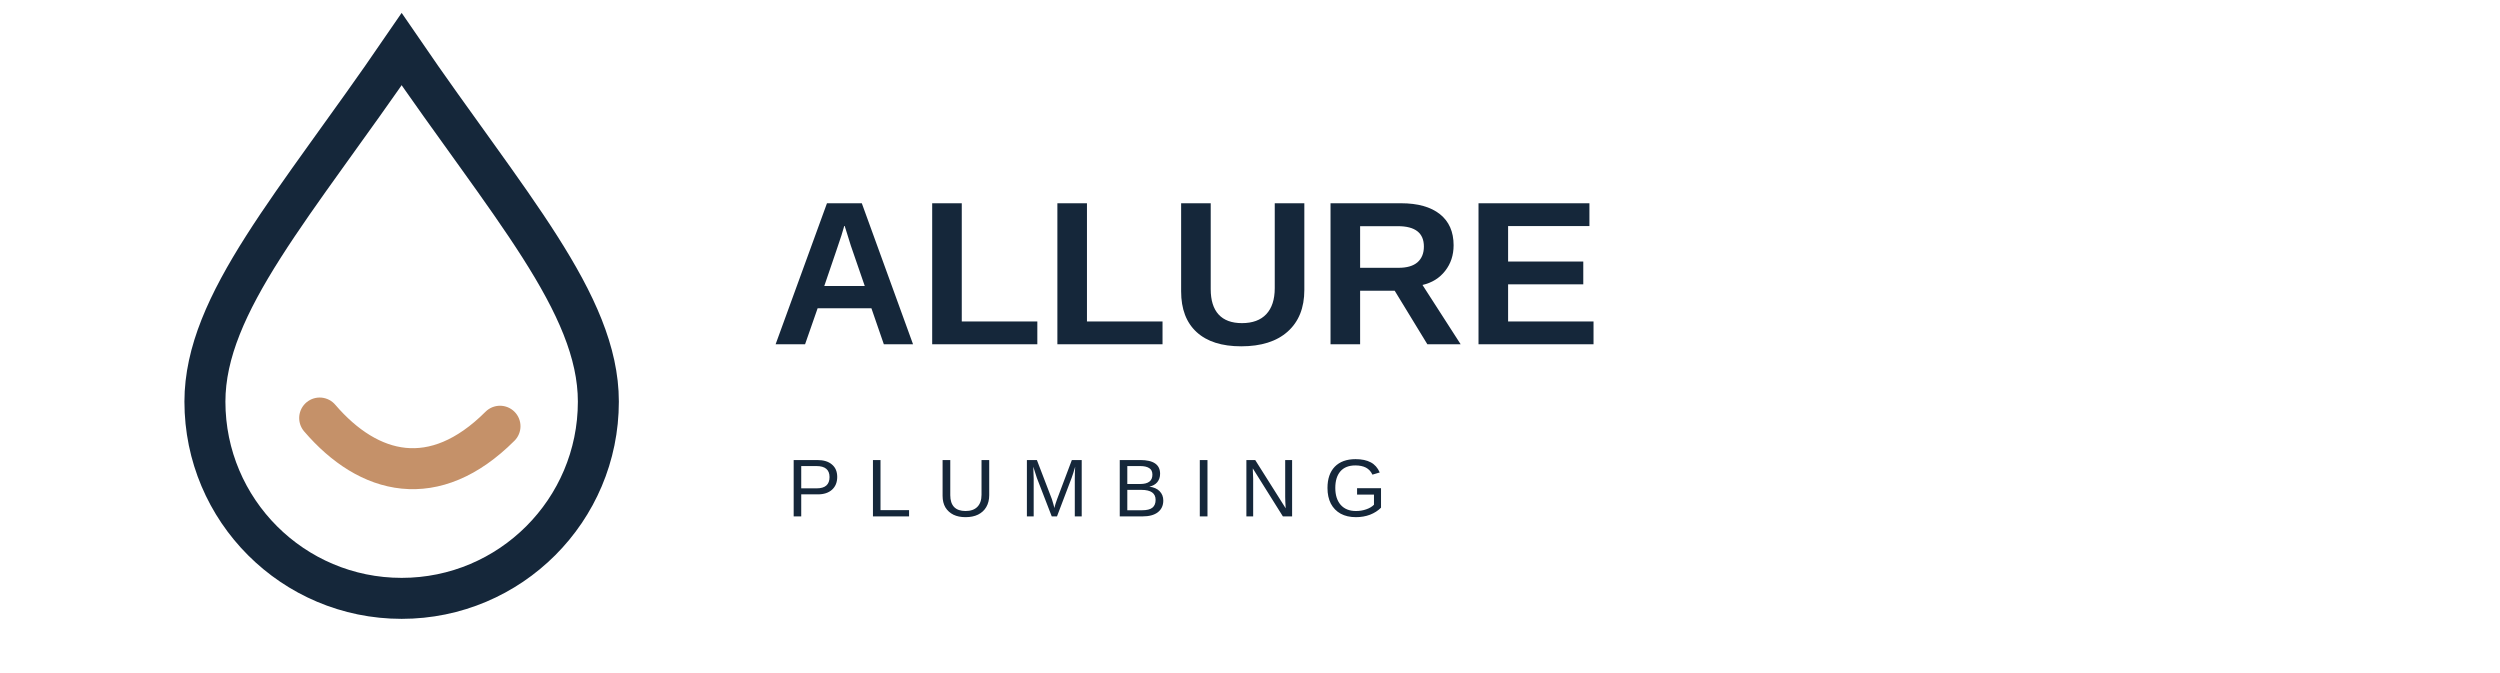
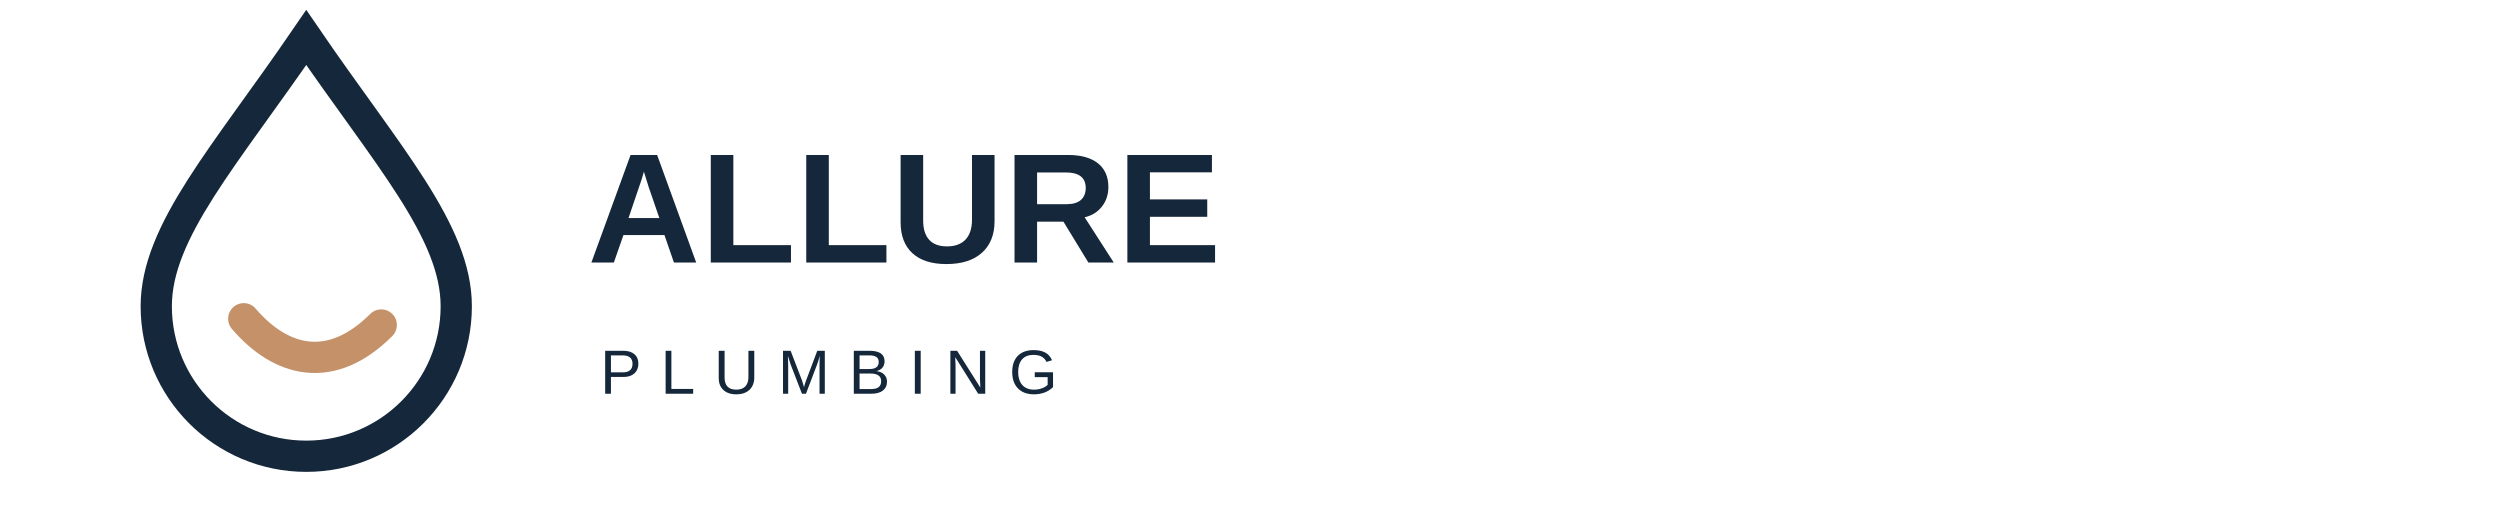
- <svg xmlns="http://www.w3.org/2000/svg" viewBox="0 0 305 82" role="img" aria-label="Allure Plumbing Corp. logo concept C">
+ <svg xmlns="http://www.w3.org/2000/svg" viewBox="0 0 400 82" role="img" aria-label="Allure Plumbing Corp. logo concept C">
  <path d="M49 6c-13 19-24 31-24 43a24 24 0 0 0 48 0C73 37 62 25 49 6Z" fill="none" stroke="#15273a" stroke-width="5" />
  <path d="M39 51c6 7 14 9 22 1" fill="none" stroke="#c59169" stroke-width="5" stroke-linecap="round" />
  <text x="94" y="42" fill="#15273a" font-family="Arial,sans-serif" font-size="25" font-weight="800">ALLURE</text>
  <text x="96" y="63" fill="#15273a" font-family="Arial,sans-serif" font-size="10" letter-spacing="3">PLUMBING</text>
</svg>
